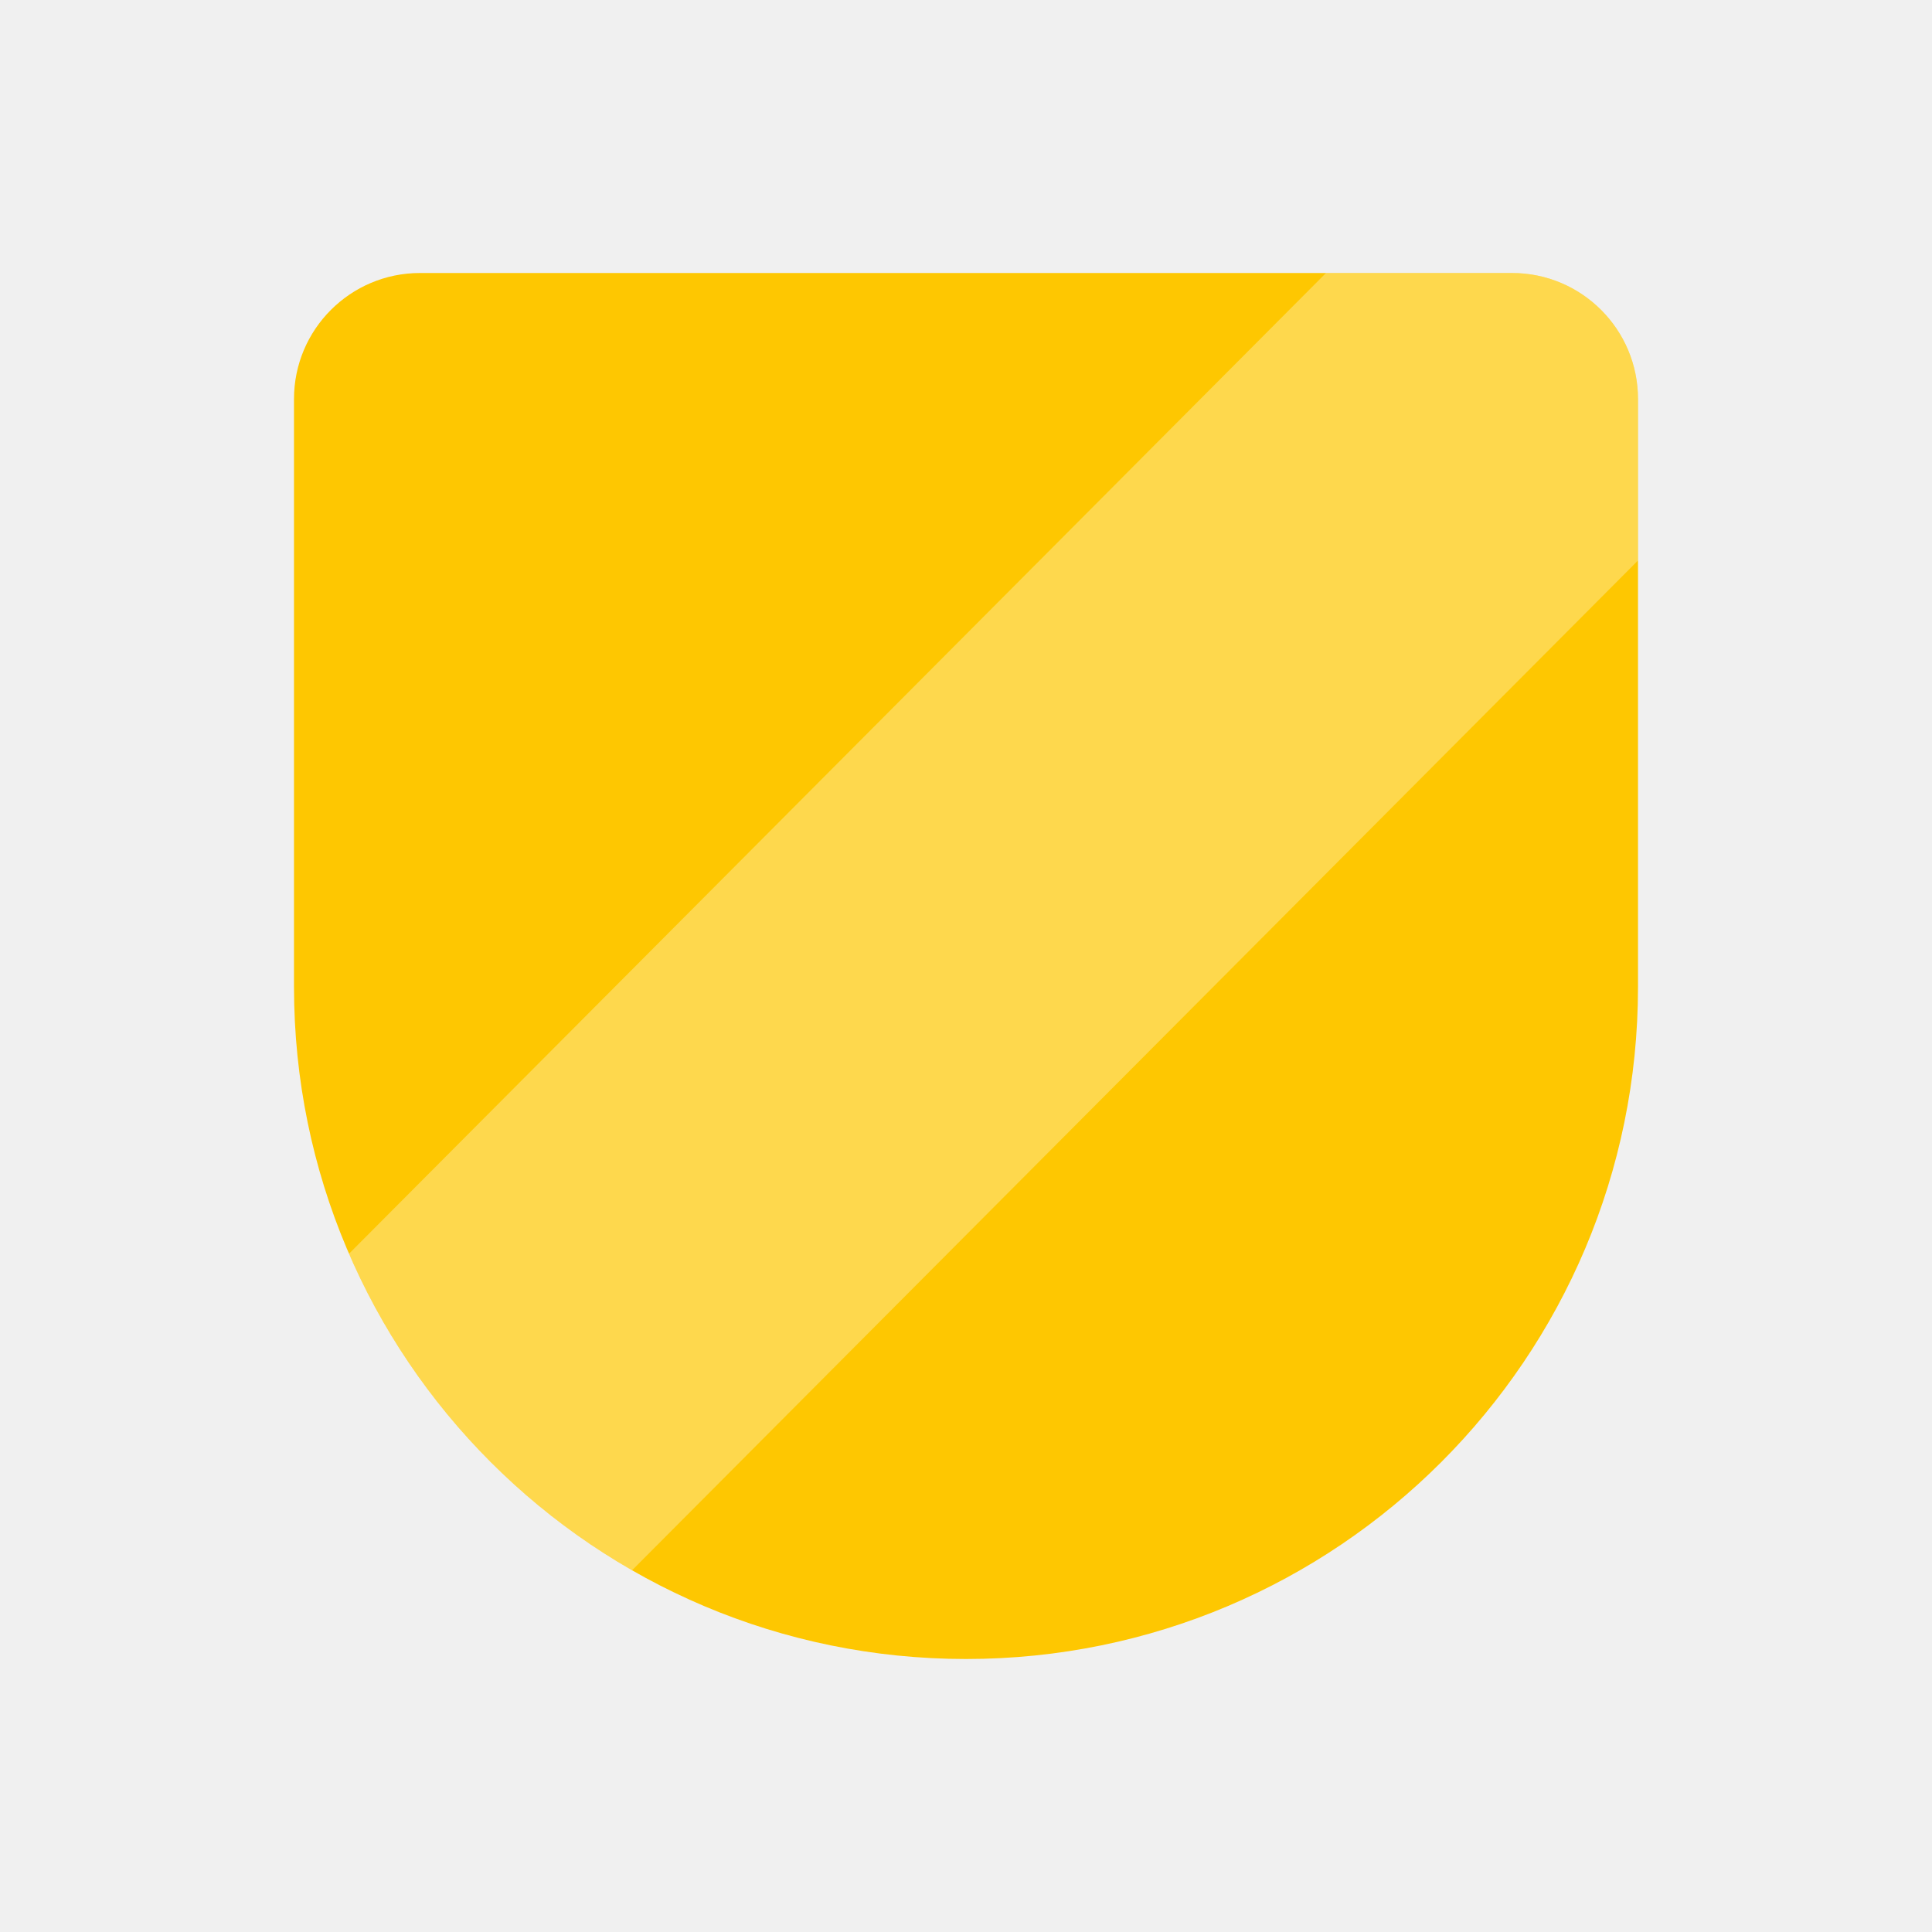
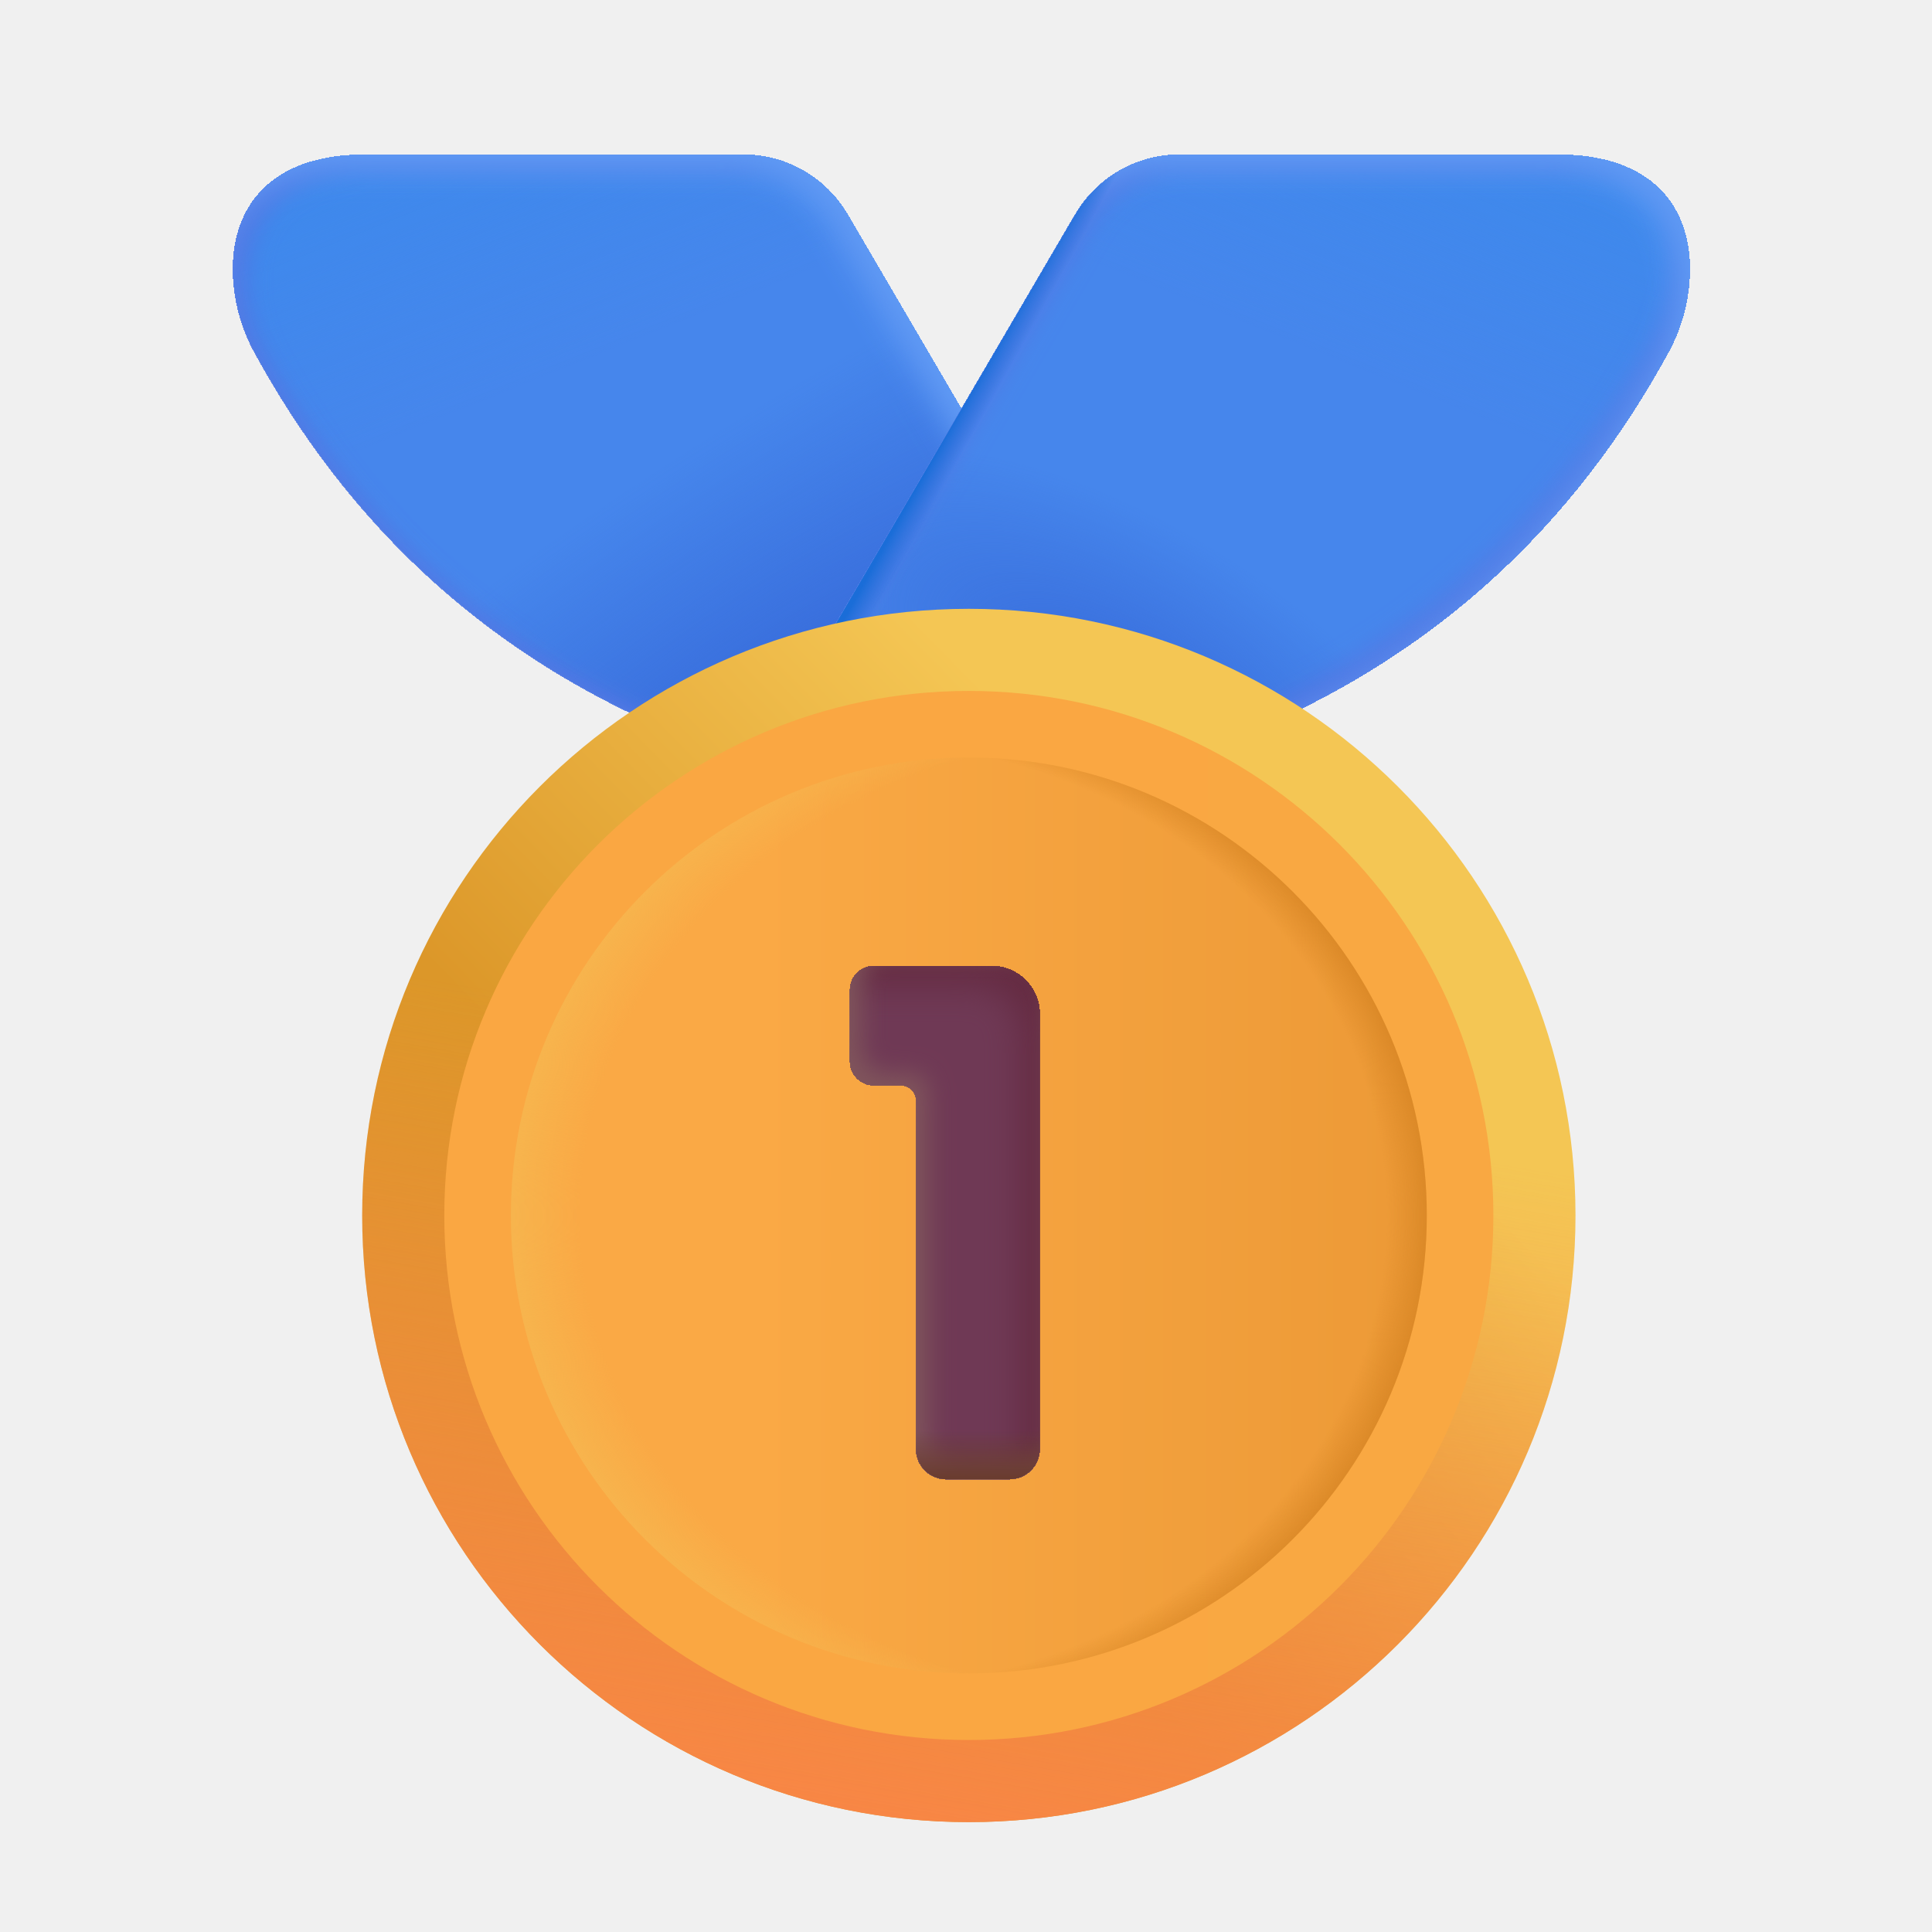
- <svg xmlns="http://www.w3.org/2000/svg" width="46" height="46" viewBox="0 0 46 46" fill="none">
-   <path d="M7 9.5C7 7.843 8.343 6.5 10 6.5H36C37.657 6.5 39 7.843 39 9.5V23.5C39 32.337 31.837 39.5 23 39.5C14.163 39.5 7 32.337 7 23.5V9.5Z" fill="#FEC701" />
-   <path opacity="0.3" d="M39 13.345V9.5C39 7.843 37.657 6.5 36 6.5H31.571L8.31 29.85C9.686 33.03 12.066 35.676 15.049 37.388L39 13.345Z" fill="white" />
+ <svg xmlns="http://www.w3.org/2000/svg" xmlns:xlink="http://www.w3.org/1999/xlink" fill="none" height="32" viewBox="0 0 32 32" width="32">
+   <filter id="a" color-interpolation-filters="sRGB" filterUnits="userSpaceOnUse" height="10.434" width="14.889" x="3.61" y="2.362">
+     <feFlood flood-opacity="0" result="BackgroundImageFix" />
+     <feBlend in="SourceGraphic" in2="BackgroundImageFix" mode="normal" result="shape" />
+     <feColorMatrix in="SourceAlpha" result="hardAlpha" type="matrix" values="0 0 0 0 0 0 0 0 0 0 0 0 0 0 0 0 0 0 127 0" />
+     <feOffset dx="-.2" dy="-.2" />
+     <feGaussianBlur stdDeviation=".2" />
+     <feComposite in2="hardAlpha" k2="-1" k3="1" operator="arithmetic" />
+     <feColorMatrix type="matrix" values="0 0 0 0 0.318 0 0 0 0 0.459 0 0 0 0 0.886 0 0 0 1 0" />
+     <feBlend in2="shape" mode="normal" result="effect1_innerShadow_18_1526" />
+     <feColorMatrix in="SourceAlpha" result="hardAlpha" type="matrix" values="0 0 0 0 0 0 0 0 0 0 0 0 0 0 0 0 0 0 127 0" />
+     <feOffset dx=".2" dy=".2" />
+     <feGaussianBlur stdDeviation=".2" />
+     <feComposite in2="hardAlpha" k2="-1" k3="1" operator="arithmetic" />
+     <feColorMatrix type="matrix" values="0 0 0 0 0.318 0 0 0 0 0.459 0 0 0 0 0.886 0 0 0 1 0" />
+     <feBlend in2="effect1_innerShadow_18_1526" mode="normal" result="effect2_innerShadow_18_1526" />
+     <feColorMatrix in="SourceAlpha" result="hardAlpha" type="matrix" values="0 0 0 0 0 0 0 0 0 0 0 0 0 0 0 0 0 0 127 0" />
+     <feOffset dx="-.25" dy=".25" />
+     <feGaussianBlur stdDeviation=".25" />
+     <feComposite in2="hardAlpha" k2="-1" k3="1" operator="arithmetic" />
+     <feColorMatrix type="matrix" values="0 0 0 0 0.373 0 0 0 0 0.608 0 0 0 0 0.961 0 0 0 1 0" />
+     <feBlend in2="effect2_innerShadow_18_1526" mode="normal" result="effect3_innerShadow_18_1526" />
+   </filter>
+   <filter id="b" color-interpolation-filters="sRGB" filterUnits="userSpaceOnUse" height="10.434" width="14.889" x="13.298" y="2.362">
+     <feFlood flood-opacity="0" result="BackgroundImageFix" />
+     <feBlend in="SourceGraphic" in2="BackgroundImageFix" mode="normal" result="shape" />
+     <feColorMatrix in="SourceAlpha" result="hardAlpha" type="matrix" values="0 0 0 0 0 0 0 0 0 0 0 0 0 0 0 0 0 0 127 0" />
+     <feOffset dx="-.2" dy="-.2" />
+     <feGaussianBlur stdDeviation=".2" />
+     <feComposite in2="hardAlpha" k2="-1" k3="1" operator="arithmetic" />
+     <feColorMatrix type="matrix" values="0 0 0 0 0.318 0 0 0 0 0.459 0 0 0 0 0.886 0 0 0 1 0" />
+     <feBlend in2="shape" mode="normal" result="effect1_innerShadow_18_1526" />
+     <feColorMatrix in="SourceAlpha" result="hardAlpha" type="matrix" values="0 0 0 0 0 0 0 0 0 0 0 0 0 0 0 0 0 0 127 0" />
+     <feOffset dx=".2" dy=".2" />
+     <feGaussianBlur stdDeviation=".2" />
+     <feComposite in2="hardAlpha" k2="-1" k3="1" operator="arithmetic" />
+     <feColorMatrix type="matrix" values="0 0 0 0 0.318 0 0 0 0 0.459 0 0 0 0 0.886 0 0 0 1 0" />
+     <feBlend in2="effect1_innerShadow_18_1526" mode="normal" result="effect2_innerShadow_18_1526" />
+     <feColorMatrix in="SourceAlpha" result="hardAlpha" type="matrix" values="0 0 0 0 0 0 0 0 0 0 0 0 0 0 0 0 0 0 127 0" />
+     <feOffset dx="-.25" dy=".25" />
+     <feGaussianBlur stdDeviation=".25" />
+     <feComposite in2="hardAlpha" k2="-1" k3="1" operator="arithmetic" />
+     <feColorMatrix type="matrix" values="0 0 0 0 0.373 0 0 0 0 0.608 0 0 0 0 0.961 0 0 0 1 0" />
+     <feBlend in2="effect2_innerShadow_18_1526" mode="normal" result="effect3_innerShadow_18_1526" />
+   </filter>
+   <filter id="c" color-interpolation-filters="sRGB" filterUnits="userSpaceOnUse" height="9" width="3.641" x="13.779" y="15.8">
+     <feFlood flood-opacity="0" result="BackgroundImageFix" />
+     <feBlend in="SourceGraphic" in2="BackgroundImageFix" mode="normal" result="shape" />
+     <feColorMatrix in="SourceAlpha" result="hardAlpha" type="matrix" values="0 0 0 0 0 0 0 0 0 0 0 0 0 0 0 0 0 0 127 0" />
+     <feOffset dx="-.3" dy=".3" />
+     <feGaussianBlur stdDeviation=".3" />
+     <feComposite in2="hardAlpha" k2="-1" k3="1" operator="arithmetic" />
+     <feColorMatrix type="matrix" values="0 0 0 0 0.392 0 0 0 0 0.165 0 0 0 0 0.255 0 0 0 1 0" />
+     <feBlend in2="shape" mode="normal" result="effect1_innerShadow_18_1526" />
+     <feColorMatrix in="SourceAlpha" result="hardAlpha" type="matrix" values="0 0 0 0 0 0 0 0 0 0 0 0 0 0 0 0 0 0 127 0" />
+     <feOffset dx=".2" dy="-.2" />
+     <feGaussianBlur stdDeviation=".2" />
+     <feComposite in2="hardAlpha" k2="-1" k3="1" operator="arithmetic" />
+     <feColorMatrix type="matrix" values="0 0 0 0 0.502 0 0 0 0 0.333 0 0 0 0 0.361 0 0 0 1 0" />
+     <feBlend in2="effect1_innerShadow_18_1526" mode="normal" result="effect2_innerShadow_18_1526" />
+   </filter>
+   <linearGradient id="d">
+     <stop offset="0" stop-color="#3669d9" />
+     <stop offset="1" stop-color="#3669d9" stop-opacity="0" />
+   </linearGradient>
+   <radialGradient id="e" cx="0" cy="0" gradientTransform="matrix(-2.528848 -3.846729 14.36599 -9.444231 13.103 11.8416)" gradientUnits="userSpaceOnUse" r="1" xlink:href="#d" />
+   <linearGradient id="f">
+     <stop offset="0" stop-color="#3d89ec" />
+     <stop offset="1" stop-color="#3d89ec" stop-opacity="0" />
+   </linearGradient>
+   <linearGradient id="g" gradientUnits="userSpaceOnUse" x1="6.582" x2="8.377" xlink:href="#f" y1="2.023" y2="6.493" />
+   <radialGradient id="h" cx="0" cy="0" gradientTransform="matrix(1.648606 -2.564502 5.62524 3.616222 18.7439 11.8416)" gradientUnits="userSpaceOnUse" r="1" xlink:href="#d" />
+   <linearGradient id="i" gradientUnits="userSpaceOnUse" x1="25.265" x2="23.47" xlink:href="#f" y1="2.023" y2="6.493" />
+   <linearGradient id="j" gradientUnits="userSpaceOnUse" x1="15.749" x2="16.086" y1="7.063" y2="7.25">
+     <stop offset="0" stop-color="#1a6dd8" />
+     <stop offset="1" stop-color="#1a6dd8" stop-opacity="0" />
+   </linearGradient>
+   <linearGradient id="k" gradientUnits="userSpaceOnUse" x1="21.418" x2="14.413" y1="16.57" y2="23.434">
+     <stop offset="0" stop-color="#f4c654" />
+     <stop offset="1" stop-color="#dc9729" />
+   </linearGradient>
+   <linearGradient id="l" gradientUnits="userSpaceOnUse" x1="12.536" x2="14.802" y1="30.668" y2="17.527">
+     <stop offset="0" stop-color="#fa8547" />
+     <stop offset="1" stop-color="#fa8547" stop-opacity="0" />
+   </linearGradient>
+   <linearGradient id="m" gradientUnits="userSpaceOnUse" x1="23.963" x2="16.047" y1="18.613" y2="18.613">
+     <stop offset="0" stop-color="#f9a842" />
+     <stop offset="1" stop-color="#faa742" />
+   </linearGradient>
+   <linearGradient id="n" gradientUnits="userSpaceOnUse" x1="12.541" x2="23.855" y1="19.17" y2="19.17">
+     <stop offset="0" stop-color="#faa945" />
+     <stop offset="1" stop-color="#ec9936" />
+   </linearGradient>
+   <radialGradient id="o" cx="0" cy="0" gradientTransform="matrix(-10.5257 0 0 -8.96905 18.9879 20.1317)" gradientUnits="userSpaceOnUse" r="1">
+     <stop offset=".893" stop-color="#f7b44d" stop-opacity="0" />
+     <stop offset="1" stop-color="#f7b44d" />
+   </radialGradient>
+   <radialGradient id="p" cx="0" cy="0" gradientTransform="matrix(10.128 0 0 8.88135 14.0778 20.1317)" gradientUnits="userSpaceOnUse" r="1">
+     <stop offset=".879" stop-color="#d2801f" stop-opacity="0" />
+     <stop offset=".983" stop-color="#d2801f" />
+   </radialGradient>
+   <linearGradient id="q" gradientUnits="userSpaceOnUse" x1="16.423" x2="16.423" y1="24.5" y2="23.683">
+     <stop offset="0" stop-color="#693b2e" />
+     <stop offset="1" stop-color="#693b2e" stop-opacity="0" />
+   </linearGradient>
+   <g filter="url(#a)">
+     <path d="m14.035 3.552 4.264 7.284-6.016 1.711c-4.155-1.375-6.603-4.018-8.078-6.734-.622-1.146-.617-3.25 1.856-3.25h6.248c.71 0 1.367.377 1.726.99z" fill="#4686ec" />
+     <path d="m14.035 3.552 4.264 7.284-6.016 1.711c-4.155-1.375-6.603-4.018-8.078-6.734-.622-1.146-.617-3.25 1.856-3.25h6.248c.71 0 1.367.377 1.726.99z" fill="url(#e)" />
+     <path d="m14.035 3.552 4.264 7.284-6.016 1.711c-4.155-1.375-6.603-4.018-8.078-6.734-.622-1.146-.617-3.25 1.856-3.25h6.248c.71 0 1.367.377 1.726.99z" fill="url(#g)" />
+   </g>
+   <g filter="url(#b)">
+     <path d="m17.812 3.552-4.264 7.284 6.016 1.711c4.155-1.375 6.603-4.018 8.078-6.734.622-1.146.617-3.25-1.856-3.25h-6.247c-.71 0-1.367.377-1.726.99z" fill="#4686ec" />
+     <path d="m17.812 3.552-4.264 7.284 6.016 1.711c4.155-1.375 6.603-4.018 8.078-6.734.622-1.146.617-3.25-1.856-3.25h-6.247c-.71 0-1.367.377-1.726.99z" fill="url(#h)" />
+     <path d="m17.812 3.552-4.264 7.284 6.016 1.711c4.155-1.375 6.603-4.018 8.078-6.734.622-1.146.617-3.25-1.856-3.25h-6.247c-.71 0-1.367.377-1.726.99z" fill="url(#i)" />
+   </g>
+   <path d="m17.812 3.552-4.264 7.284 6.016 1.711c4.155-1.375 6.603-4.018 8.078-6.734.622-1.146.617-3.25-1.856-3.25h-6.247c-.71 0-1.367.377-1.726.99z" fill="url(#j)" />
+   <circle cx="16.047" cy="20.132" fill="url(#k)" r="10.048" />
+   <circle cx="16.047" cy="20.132" fill="url(#l)" r="10.048" />
+   <circle cx="16.047" cy="20.132" fill="url(#m)" r="8.688" />
+   <circle cx="16.047" cy="20.132" fill="url(#n)" r="7.585" />
+   <circle cx="16.047" cy="20.132" fill="url(#o)" r="7.585" />
+   <circle cx="16.047" cy="20.132" fill="url(#p)" r="7.585" />
+   <g filter="url(#c)">
+     <path d="m17.22 16.8c0-.442-.358-.8-.8-.8h-1.941c-.221 0-.4.179-.4.4v1.177c0 .221.179.4.4.4h.444c.138 0 .25.112.25.25v5.773c0 .276.224.5.5.5h1.047c.276 0 .5-.224.5-.5z" fill="#6f3955" />
+   </g>
+   <path d="m17.22 16.8c0-.442-.358-.8-.8-.8h-1.941c-.221 0-.4.179-.4.4v1.177c0 .221.179.4.4.4h.444c.138 0 .25.112.25.25v5.773c0 .276.224.5.5.5h1.047c.276 0 .5-.224.5-.5z" fill="url(#q)" />
</svg>
